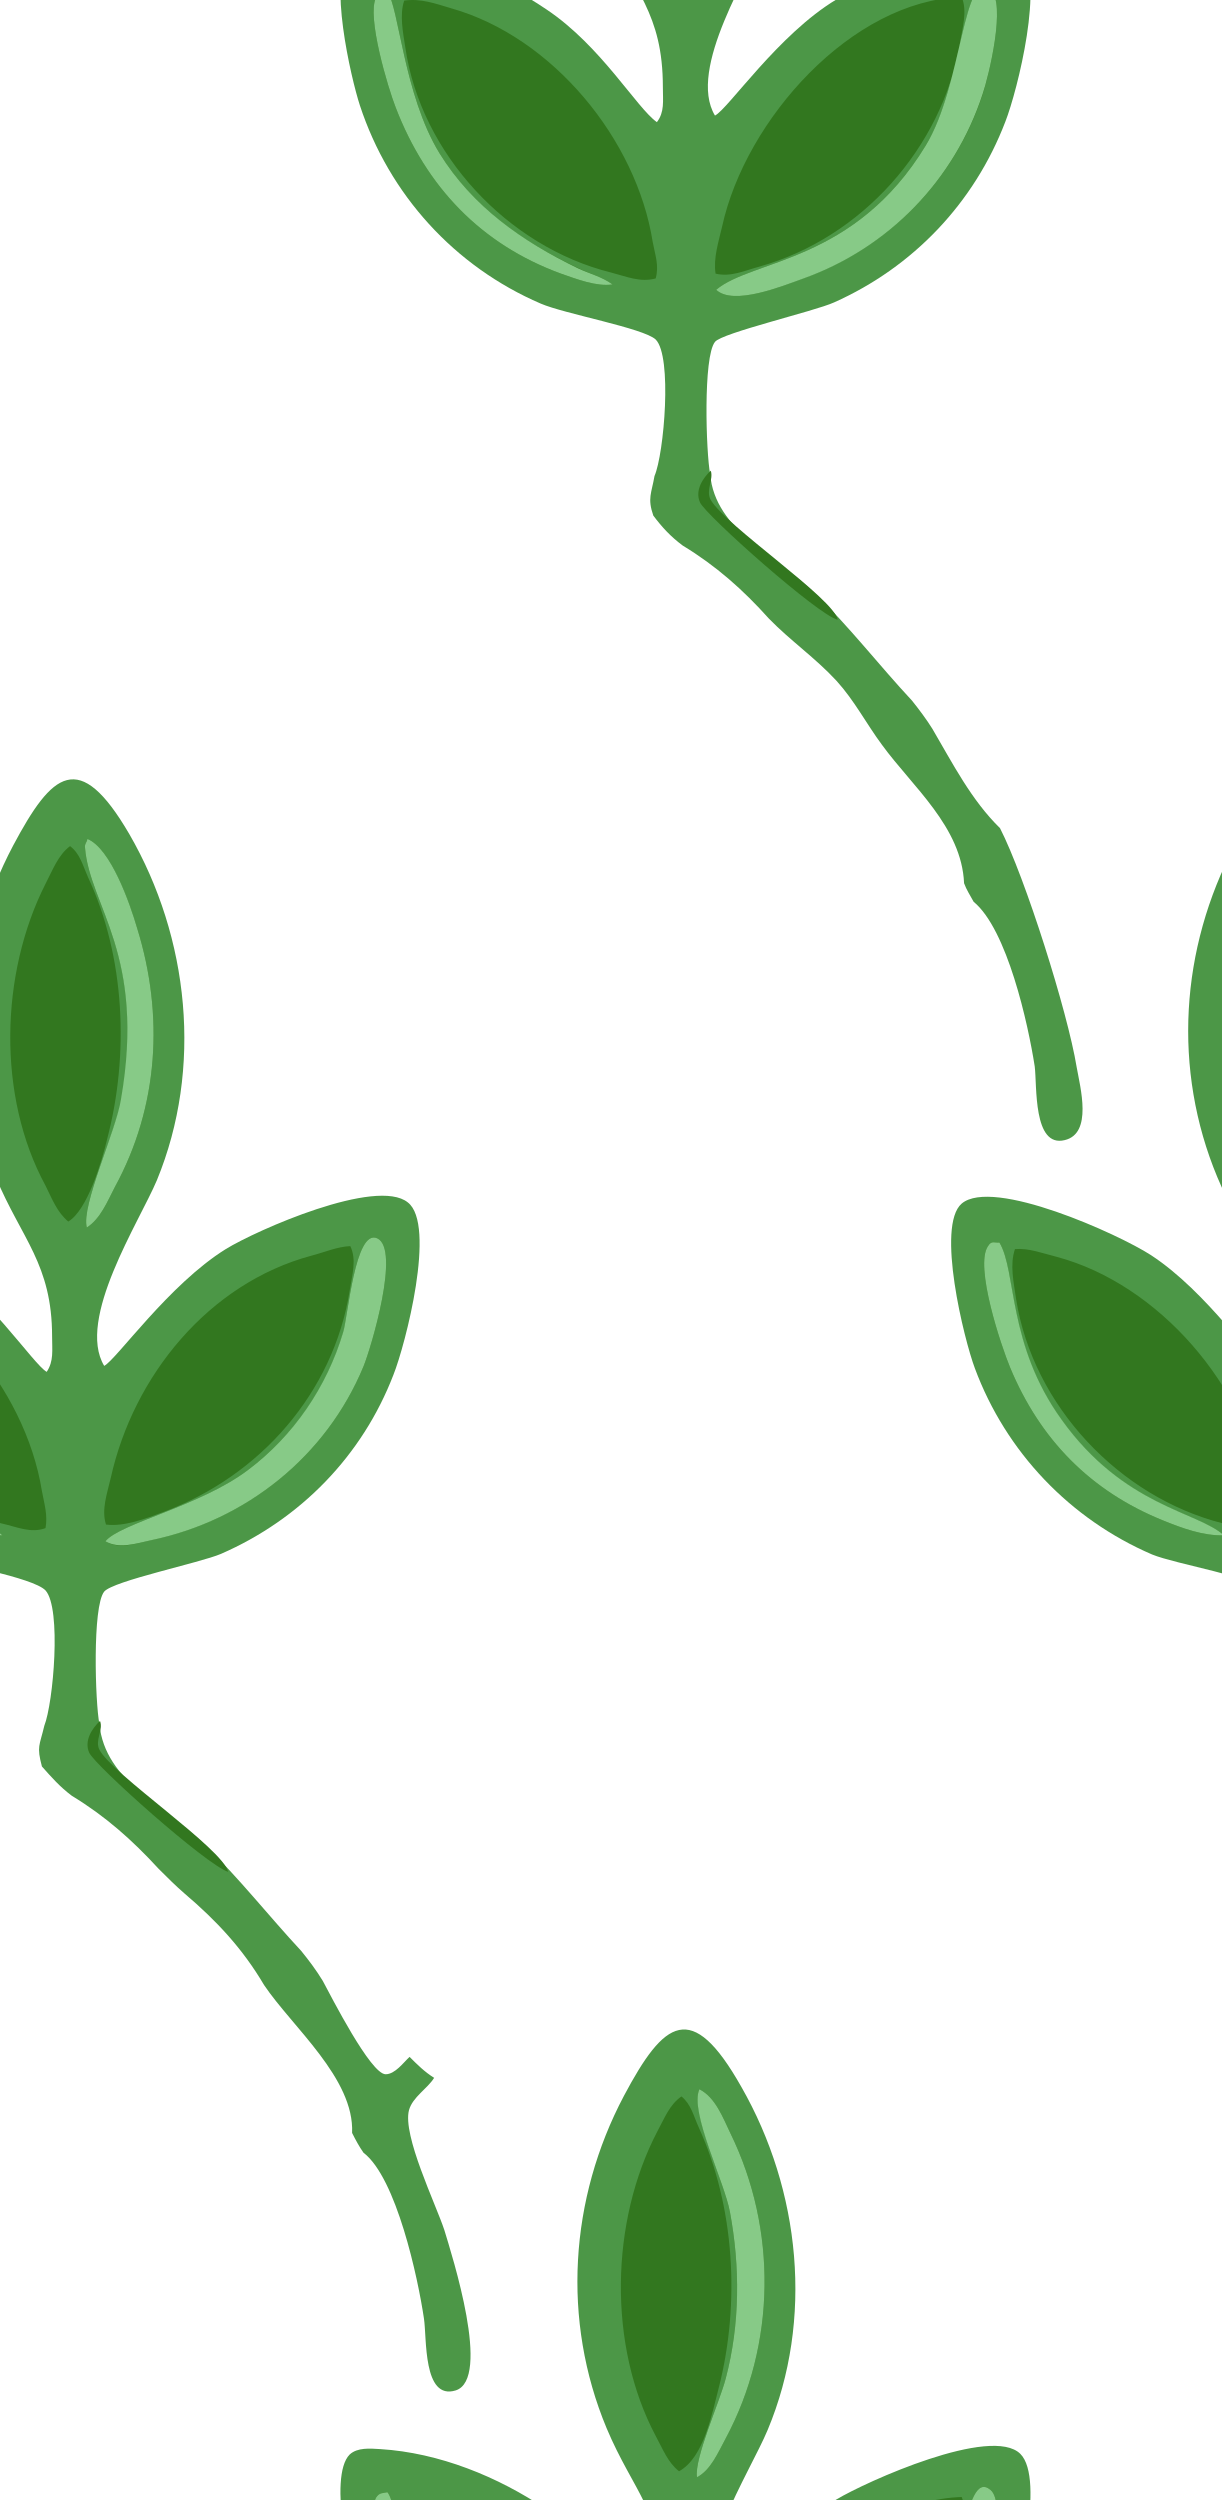
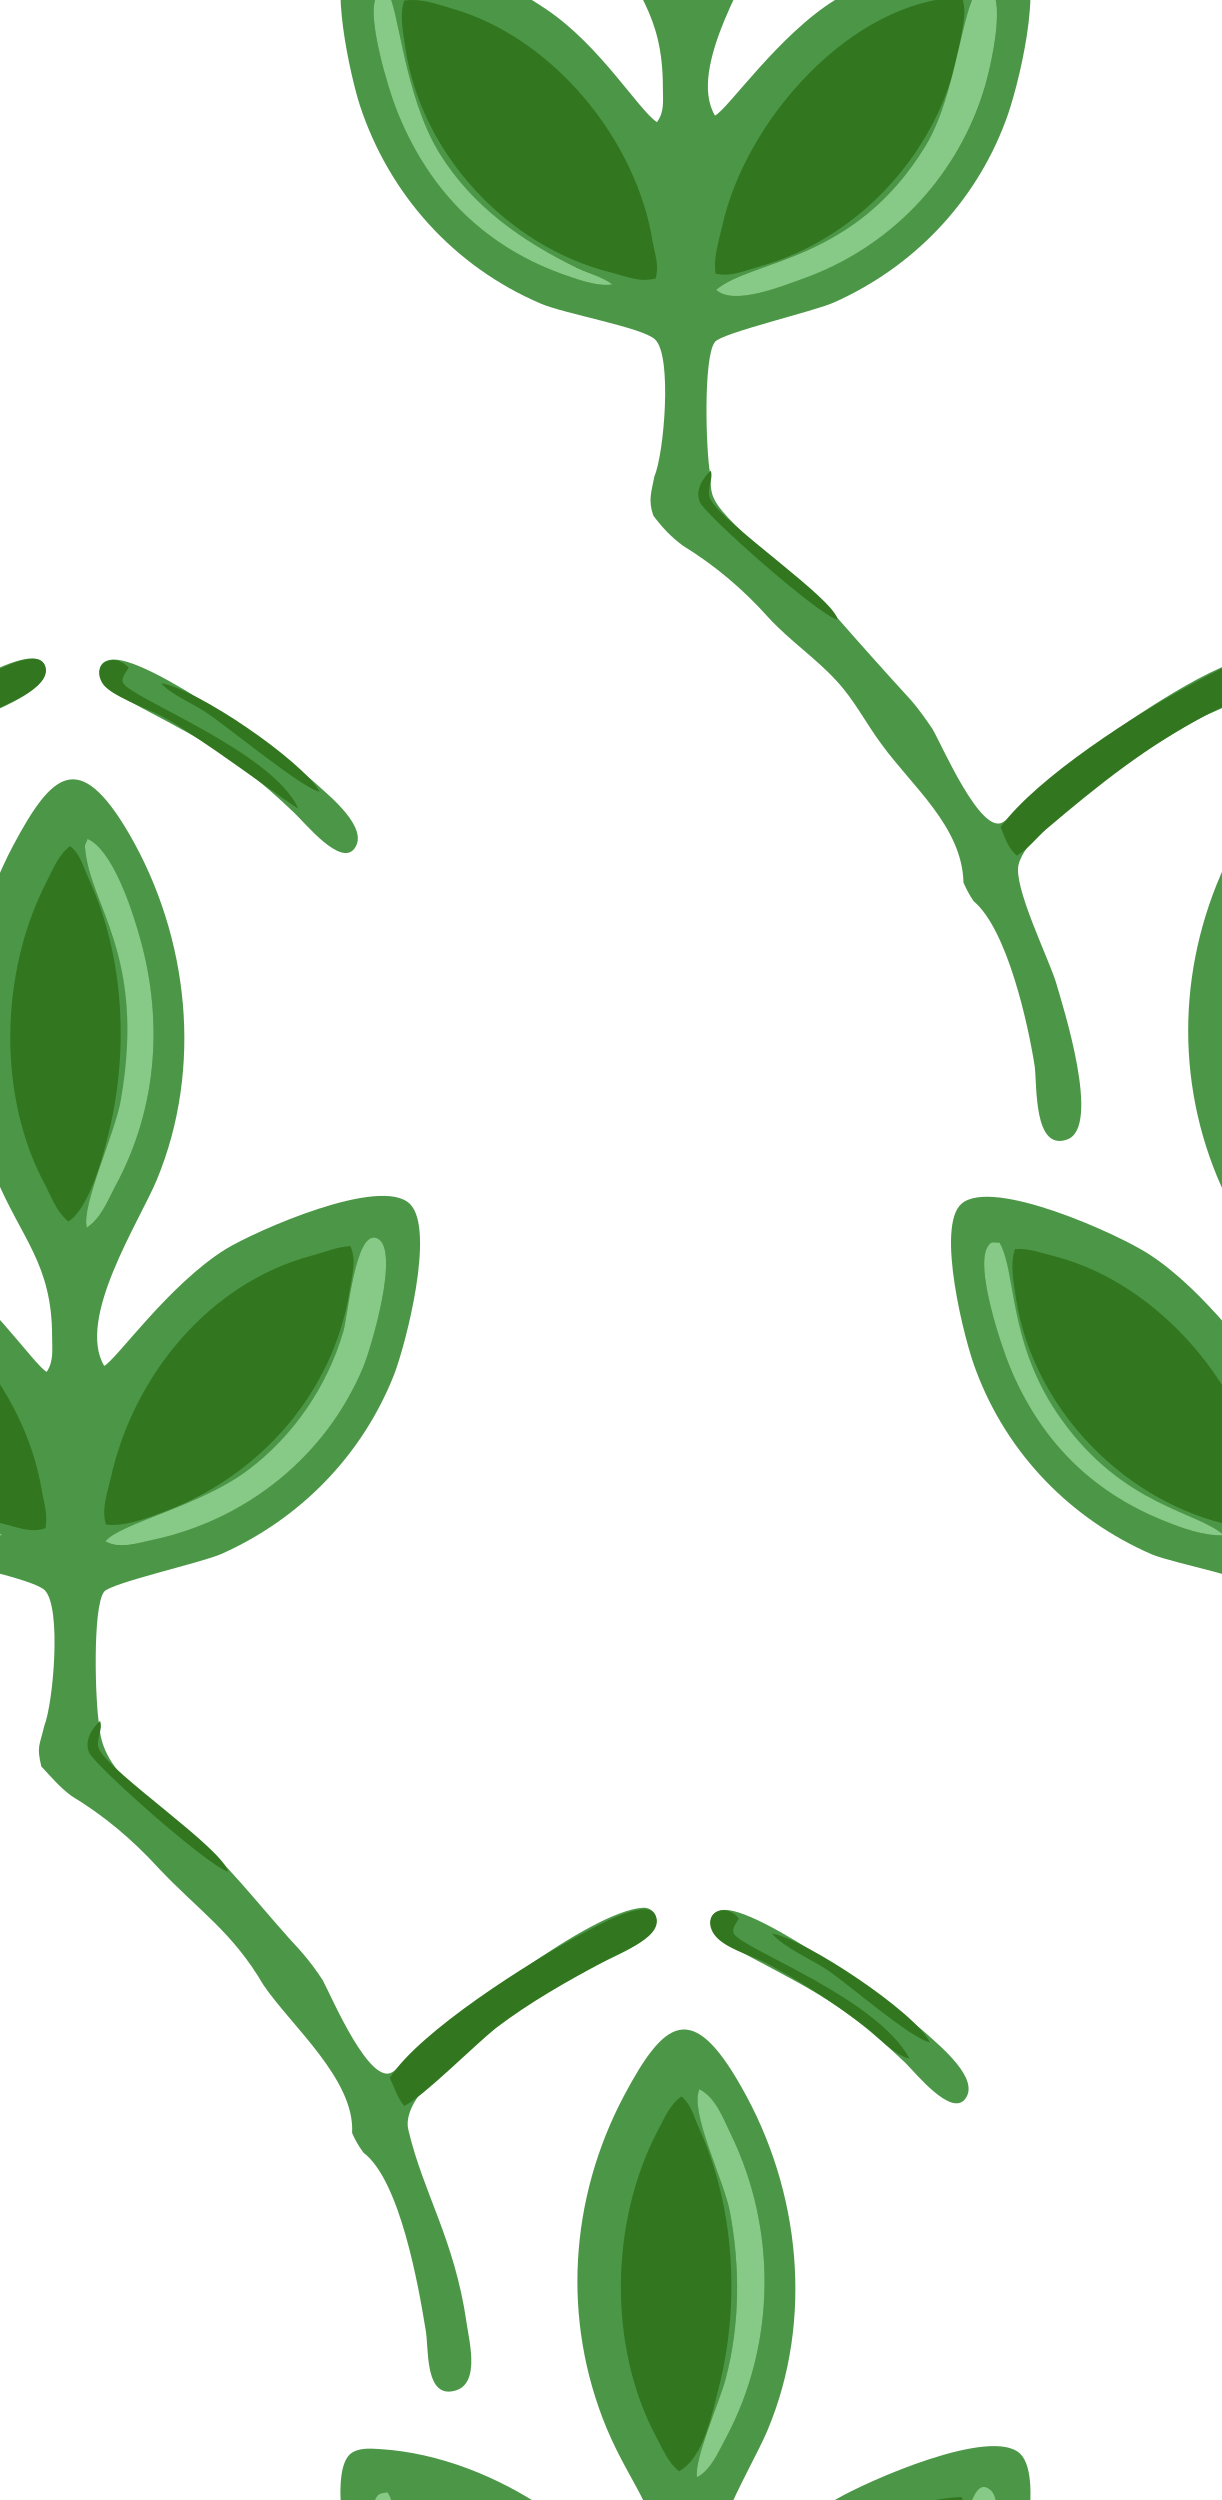
<svg xmlns="http://www.w3.org/2000/svg" viewBox="0 0 204 417.5" width="204" height="417.5">
-   <path fill="#4c9747" fill-rule="evenodd" d="M119.4 19.3C121.6 18.2 130 5.7 139.7 -0.1C144.7 -3.1 165.6 -12.5 170.4 -7.7C174.6 -3.5 169.9 15.2 167.9 20.3C162.7 33.9 152.5 44.6 139.3 50.5C136 52 120.5 55.6 119.4 57.1C117.4 59.6 117.9 75.6 118.6 79.2C119.4 88.6 129.8 93 136 99C141.8 104.6 146.8 111.1 152.3 117C153.5 118.5 154.7 120.1 155.7 121.7C159.1 127.5 162.2 133.6 167 138.3C171.2 146.5 178.3 169 179.8 178.2C180.4 181.6 182.5 189.3 177.8 190.4C172.5 191.7 173.2 181.3 172.8 178.1C171.7 171 168.2 155.2 162.6 150.6C162 149.5 161.4 148.6 161 147.5C160.6 138.1 152.4 131.4 147.3 124.4C144.7 120.9 142.7 117 139.7 113.7C136.2 109.9 132 107 128.4 103.3C124.1 98.5 119.6 94.5 114 91.1C112 89.6 110.6 88.1 109.1 86.1C108.1 83.2 108.8 82.4 109.3 79.5C110.9 75.8 112.3 59.5 109.5 56.7C107.5 54.8 94.2 52.4 90.3 50.7C75.9 44.5 65 32.5 60.1 17.6C58.6 13 54.7 -3.9 58.4 -7.6C59.7 -8.8 61.8 -8.6 63.5 -8.5C73.3 -7.9 83.2 -3.9 91.3 1.6C100.4 7.7 106.3 18 109.7 20.4C111 18.7 110.7 16.9 110.7 14.6C110.7 2 105.8 -1.3 101.3 -12C93.8 -30 95.1 -50.3 104.2 -67.5C110.9 -80.1 115.5 -83.7 123.8 -69C133.7 -51.7 135.9 -30.1 128.2 -11.7C125.3 -4.7 114.7 11.5 119.4 19.3ZM17.4 228.1C19.4 227.1 28.2 214.5 37.7 208.6C42.9 205.4 62.9 196.6 68.1 200.8C72.9 204.5 67.7 224.6 65.7 229.6C60.5 243.1 50.2 253.7 36.9 259.5C33.4 261 18.9 264 17.4 265.8C15.4 268.3 15.9 284.4 16.6 287.9C17.5 297.6 27.9 301.9 34.2 308.1C39.9 313.6 44.9 320 50.3 325.8C51.6 327.4 52.8 329 53.9 330.8C55.3 333.4 61.9 346.4 64.4 346.4C66 346.4 67.4 344.4 68.4 343.5C69.7 344.8 70.9 346 72.5 347C71.4 348.8 68.9 350.2 68.3 352.4C67.2 356.6 72.7 367.9 74.2 372.4C75.5 376.7 82.1 397.3 76.1 399.2C70.6 400.9 71.3 390.4 70.8 387.2C69.8 380.4 66.2 363.7 60.7 359.5C60 358.5 59.4 357.4 58.8 356.2C59.2 347.1 48.8 338.5 44.1 331.5C40.5 325.4 36.2 320.8 30.8 316.2C29.3 314.9 27.9 313.5 26.5 312.1C22.1 307.3 17.6 303.3 12 299.9C10 298.4 8.6 296.8 7 295C6.1 291.6 6.6 291.6 7.4 288.2C8.9 284.4 10.3 268.6 7.6 265.6C5.5 263.4 -7.7 261.2 -11.6 259.6C-25.3 253.7 -36 242.5 -41.2 228.5C-43 223.7 -47.7 204.7 -43.4 201C-38.2 196.6 -17.2 206.1 -11.8 209.6C-2.3 215.8 5.6 227.9 7.8 229.1C9 227.3 8.7 225.5 8.7 223.2C8.7 211.1 3.6 206.9 -0.7 196.6C-8.2 178.6 -6.9 158.4 2.2 141.2C8.7 129 13.2 124.9 21.6 139.3C31.6 156.6 33.9 178.4 26.2 197.1C23.3 204 12.7 220.3 17.4 228.1ZM221.4 228.1C223.4 227.1 232.2 214.5 241.7 208.6C246.9 205.4 266.9 196.6 272.1 200.8C276.9 204.5 271.7 224.6 269.7 229.6C264.5 243.1 254.2 253.7 240.9 259.5C237.4 261 222.9 264 221.4 265.8C219.4 268.3 219.9 284.4 220.6 287.9C221.5 297.6 231.9 301.9 238.2 308.1C243.9 313.6 248.9 320 254.3 325.8C255.6 327.4 256.8 329 257.9 330.8C259.3 333.4 265.9 346.4 268.4 346.4C270 346.4 271.4 344.4 272.4 343.5C273.7 344.8 274.9 346 276.5 347C275.4 348.8 272.9 350.2 272.3 352.4C271.2 356.6 276.7 367.9 278.2 372.4C279.5 376.7 286.1 397.3 280.1 399.2C274.6 400.9 275.3 390.4 274.8 387.2C273.8 380.4 270.2 363.7 264.7 359.5C264 358.5 263.4 357.4 262.8 356.2C263.2 347.1 252.8 338.5 248.1 331.5C244.5 325.4 240.2 320.8 234.8 316.2C233.3 314.9 231.9 313.5 230.5 312.1C226.1 307.3 221.6 303.3 216 299.9C214 298.4 212.6 296.8 211 295C210.1 291.6 210.6 291.6 211.4 288.2C212.9 284.4 214.3 268.6 211.6 265.6C209.5 263.4 196.3 261.2 192.4 259.6C178.7 253.7 168 242.5 162.8 228.5C161 223.7 156.3 204.7 160.6 201C165.8 196.6 186.8 206.1 192.2 209.6C201.7 215.8 209.6 227.9 211.8 229.1C213 227.3 212.7 225.5 212.7 223.2C212.7 211.1 207.6 206.9 203.3 196.6C195.8 178.6 197.1 158.4 206.2 141.2C212.7 129 217.2 124.9 225.6 139.3C235.6 156.6 237.9 178.4 230.2 197.1C227.3 204 216.7 220.3 221.4 228.1ZM119.4 436.8C121.6 435.7 130 423.2 139.7 417.4C144.7 414.4 165.6 405 170.4 409.8C174.6 414 169.9 432.7 167.9 437.8C162.7 451.4 152.5 462.1 139.3 468C136 469.5 120.5 473.1 119.4 474.6C117.4 477.1 117.9 493.1 118.6 496.7C119.4 506.1 129.8 510.5 136 516.5C141.8 522.1 146.8 528.6 152.3 534.5C153.5 536 154.7 537.6 155.7 539.2C159.1 545 162.2 551.1 167 555.8C171.2 564 178.3 586.5 179.8 595.7C180.4 599.1 182.5 606.8 177.8 607.9C172.5 609.2 173.2 598.8 172.8 595.6C171.7 588.5 168.2 572.7 162.6 568.1C162 567 161.4 566.1 161 565C160.6 555.6 152.4 548.9 147.3 541.9C144.7 538.4 142.7 534.5 139.7 531.2C136.2 527.4 132 524.5 128.4 520.8C124.1 516 119.6 512 114 508.6C112 507.1 110.6 505.6 109.1 503.6C108.1 500.7 108.8 499.9 109.3 497C110.9 493.3 112.3 477 109.5 474.2C107.5 472.3 94.2 469.9 90.3 468.2C75.9 462 65 450 60.1 435.1C58.6 430.5 54.7 413.6 58.4 409.9C59.7 408.7 61.8 408.9 63.5 409C73.3 409.6 83.2 413.6 91.3 419.1C100.4 425.2 106.3 435.5 109.7 437.9C111 436.2 110.7 434.4 110.7 432.1C110.7 419.5 105.8 416.2 101.3 405.5C93.8 387.5 95.1 367.2 104.2 350C110.9 337.4 115.5 333.8 123.8 348.5C133.7 365.8 135.9 387.4 128.2 405.8C125.3 412.8 114.7 429 119.4 436.8Z" />
-   <path fill="#32771f" fill-rule="evenodd" d="M119.6 48.4C125.6 43.3 142.7 43.9 154.6 24.3C160.9 14 160.8 -5.5 165.4 -1.7C168.1 0.5 165.1 12.8 164.1 15.8C159.4 30.1 148.4 41.4 134.1 46.5C130.6 47.8 122.5 51.1 119.6 48.4ZM64.7 -1.3C66.6 1 67.4 15.8 73.4 25.6C78.9 34.5 87.1 40.3 96.4 44.7C98.4 45.7 100.5 46.2 102.3 47.5C99.6 47.9 96.3 46.6 93.7 45.7C80.3 40.8 71.2 31.2 66.1 18C64.8 14.7 61.2 2.7 62.8 -0.4C63.4 -1.3 63.9 -1.1 64.7 -1.3ZM160.6 -0.5C161.6 1.9 160.7 4.7 160.3 7.3C157.3 24.7 143.9 39.7 126.9 44.5C124.3 45.2 122.1 46.3 119.5 45.7C119.1 43.1 120 40.4 120.6 37.8C124.5 20 142.2 0.1 160.6 -0.5ZM67.5 0.1C70.3 -0.3 72.7 0.6 75.4 1.4C92.3 6.2 106.3 23.3 109 40.4C109.4 42.6 110.1 44.3 109.5 46.5C106.9 47.2 104.7 46.2 102 45.5C84.8 41.2 70.3 25.7 67.7 8C67.3 5.4 66.7 2.5 67.5 0.1ZM118.7 78.6C119.2 80.1 117.8 81.9 118.7 83.5C121.2 87.8 139.3 100 139.9 103.5C136.7 102.8 117.8 86 116.9 83.9C116 81.9 117.4 79.8 118.7 78.6ZM14.6 140.1C18.5 141.7 21.7 151 22.9 155C27.4 169.5 26.5 184.8 19.2 198.2C17.9 200.7 16.8 203.5 14.5 205C13.5 201.4 19.4 188.8 20.3 183.6C24.4 159.4 15 151.4 14.2 141.6C14.1 140.9 14.5 140.7 14.6 140.1ZM11.7 141.3C13.4 142.6 13.8 144.5 14.7 146.5C20.9 159.8 21.6 176.1 17.9 190.2C17 194 14.6 202.1 11.4 204C9.5 202.4 8.7 200.2 7.6 198C-0.5 183.1 0 162.6 7.6 147.6C8.8 145.3 9.7 142.8 11.7 141.3ZM17.6 257.4C20 254.4 33.6 251.5 41.4 245.5C49 239.8 54.6 231.7 57.3 222.6C58.1 220 59.3 205.1 63 206.8C66.9 208.6 62 225 60.7 228.2C54.5 243.2 41.1 253.9 25.2 257.2C22.6 257.8 19.9 258.8 17.6 257.4ZM-37.1 207.5C-34.2 212.4 -35.9 224.5 -26.7 237.2C-16.3 251.6 -4 252.5 0.4 256.4C-3.1 256.5 -6.6 255.2 -9.8 253.9C-21.9 249 -30.3 240.4 -35.3 228.4C-36.8 224.8 -41.3 211.4 -39 208.1C-38.4 207.1 -37.9 207.6 -37.1 207.5ZM166.9 207.5C169.8 212.4 168.1 224.5 177.3 237.2C187.7 251.6 200 252.5 204.4 256.4C200.9 256.5 197.4 255.2 194.2 253.9C182.1 249 173.7 240.4 168.7 228.4C167.2 224.8 162.7 211.4 165 208.1C165.6 207.1 166.1 207.6 166.9 207.5ZM58.5 208.1C59.6 210.4 58.8 212.9 58.4 215.5C55.7 232.6 43.4 246.5 27.3 252.5C24.4 253.6 20.7 255 17.7 254.6C16.9 252.1 17.9 249.4 18.5 246.8C22.3 229.7 34.9 214.3 52 209.7C54.3 209.1 56.3 208.2 58.5 208.1ZM-34.5 208.6C-32.2 208.4 -29.9 209.3 -27.5 209.9C-10.4 214.5 4.2 231.6 7 249C7.4 251.2 8 253 7.6 255.2C5.1 256.1 2.9 255 0.2 254.4C-17.1 250 -31.5 234.7 -34.3 217C-34.7 214.2 -35.4 211.2 -34.5 208.6ZM169.5 208.6C171.8 208.4 174.1 209.3 176.5 209.9C193.6 214.5 208.2 231.6 211 249C211.4 251.2 212 253 211.6 255.2C209.1 256.1 206.9 255 204.2 254.4C186.9 250 172.5 234.7 169.7 217C169.3 214.2 168.6 211.2 169.5 208.6ZM16.7 287.4C17.3 288.9 15.8 290.6 16.6 292.2C18.7 296.3 37.2 308.7 38.1 312.6C34.4 311.4 15.8 294.8 14.9 292.7C14 290.7 15.4 288.6 16.7 287.4ZM116.8 348.9C119.5 350.3 120.7 353.6 122 356.3C129.8 372.3 129.6 391.5 121.2 407.2C119.9 409.6 118.7 412.5 116.4 413.7C115.9 410.6 120.2 401.1 121.2 397.2C123.6 388.1 123.6 378.5 121.9 369.4C121 364.5 115.2 352.5 116.8 348.9ZM113.8 350.1C115.4 351.4 115.8 353.3 116.7 355.3C122.7 368.5 123.6 384.6 120.1 398.5C118.9 403 117.6 410.4 113.4 412.7C111.5 411.2 110.7 409 109.5 406.8C101.5 391.7 101.9 371 109.8 355.9C111 353.7 111.8 351.5 113.8 350.1ZM119.6 465.9C125.6 460.8 142.7 461.4 154.6 441.8C160.9 431.5 160.8 412 165.4 415.8C168.1 418 165.1 430.3 164.1 433.3C159.4 447.6 148.4 458.9 134.1 464C130.6 465.3 122.5 468.6 119.6 465.9ZM64.7 416.2C66.6 418.5 67.4 433.3 73.4 443.1C78.9 452 87.1 457.8 96.4 462.2C98.4 463.2 100.5 463.7 102.3 465C99.6 465.4 96.3 464.1 93.7 463.2C80.3 458.3 71.2 448.7 66.1 435.5C64.8 432.2 61.2 420.2 62.8 417.1C63.4 416.2 63.9 416.4 64.7 416.2ZM160.6 417C161.6 419.4 160.7 422.2 160.3 424.8C157.3 442.2 143.9 457.2 126.9 462C124.3 462.7 122.1 463.8 119.5 463.2C119.1 460.6 120 457.9 120.6 455.3C124.5 437.5 142.2 417.6 160.6 417ZM67.5 417.6C70.3 417.2 72.7 418.1 75.4 418.9C92.3 423.7 106.3 440.8 109 457.9C109.4 460.1 110.1 461.8 109.5 464C106.9 464.7 104.7 463.7 102 463C84.8 458.7 70.3 443.2 67.7 425.5C67.3 422.9 66.7 420 67.5 417.6Z" />
+   <path fill="#4c9747" fill-rule="evenodd" d="M-84.6 19.3C-82.5 18.3 -73.9 5.7 -64.4 -0.1C-59.3 -3.1 -38.4 -12.4 -33.6 -7.7C-29.4 -3.5 -34.1 15.2 -36.1 20.3C-41.2 33.9 -51.5 44.6 -64.7 50.5C-68 52 -83.5 55.6 -84.6 57.1C-86.6 59.6 -86.1 75.6 -85.4 79.1C-85.3 80.6 -85.4 82.1 -84.7 83.4C-82.4 88.1 -69.1 97.6 -64.5 102.8C-60.3 107.6 -56.1 112.3 -51.8 117C-50.5 118.5 -49.4 120.1 -48.3 121.7C-46.7 124.4 -40.2 139.6 -36.5 137.3C-32.7 135 -23 125.4 -16 120.8C-13.2 118.9 5.3 106.3 7.4 111C9.2 114.8 -0.2 118.3 -2.9 119.6C-9.8 123.2 -32.1 137 -33.9 144.4C-34.8 148 -29 159.8 -27.7 163.9C-26.5 168 -20 188.3 -25.8 190.3C-31.4 192.3 -30.8 181.3 -31.2 178.1C-32.3 171 -35.8 155.2 -41.4 150.5C-42.1 149.5 -42.6 148.5 -43.1 147.4C-43.3 138.1 -51.7 131.3 -56.7 124.4C-59.4 120.8 -61.3 116.9 -64.4 113.6C-67.8 109.9 -72.1 107 -75.6 103.2C-79.9 98.4 -84.5 94.5 -90 91.1C-92 89.6 -93.4 88.1 -94.9 86.1C-95.8 83.5 -95.2 82.1 -94.7 79.5C-93.1 75.8 -91.7 59.4 -94.6 56.7C-96.6 54.7 -109.8 52.4 -113.7 50.7C-128.2 44.5 -139 32.5 -143.9 17.6C-145.4 13 -149.3 -4 -145.6 -7.6C-144.3 -8.8 -142.1 -8.6 -140.5 -8.5C-130.7 -7.9 -120.8 -3.9 -112.7 1.6C-103.7 7.7 -97.5 18.2 -94.3 20.4C-93 18.7 -93.3 16.8 -93.3 14.6C-93.3 2 -98.2 -1.3 -102.7 -12C-110.2 -30.1 -108.9 -50.3 -99.8 -67.5C-93.1 -80.1 -88.5 -83.7 -80.2 -69C-70.3 -51.7 -68.1 -30.1 -75.8 -11.7C-78.7 -4.7 -89.3 11.4 -84.6 19.3ZM119.4 19.3C121.5 18.3 130.1 5.7 139.6 -0.1C144.7 -3.1 165.6 -12.4 170.4 -7.7C174.6 -3.5 169.9 15.2 167.9 20.3C162.8 33.9 152.5 44.6 139.3 50.5C136 52 120.5 55.6 119.4 57.1C117.4 59.6 117.9 75.6 118.6 79.1C118.7 80.6 118.6 82.1 119.3 83.4C121.6 88.1 134.9 97.6 139.5 102.8C143.7 107.6 147.9 112.3 152.2 117C153.5 118.5 154.6 120.1 155.7 121.7C157.3 124.4 163.8 139.6 167.5 137.3C171.3 135 181 125.4 188 120.8C190.8 118.9 209.3 106.3 211.4 111C213.2 114.8 203.8 118.3 201.1 119.6C194.2 123.2 171.9 137 170.1 144.4C169.2 148 175 159.8 176.3 163.9C177.5 168 184 188.3 178.2 190.3C172.6 192.3 173.2 181.3 172.8 178.1C171.7 171 168.2 155.2 162.6 150.5C161.9 149.5 161.4 148.5 160.9 147.4C160.7 138.1 152.3 131.3 147.3 124.4C144.6 120.8 142.7 116.9 139.6 113.6C136.2 109.9 131.9 107 128.4 103.2C124.1 98.4 119.5 94.5 114 91.1C112 89.6 110.6 88.1 109.1 86.1C108.2 83.5 108.8 82.1 109.3 79.5C110.9 75.8 112.3 59.4 109.4 56.7C107.4 54.7 94.2 52.4 90.3 50.7C75.8 44.5 65 32.5 60.1 17.6C58.6 13 54.7 -4 58.4 -7.6C59.7 -8.8 61.9 -8.6 63.5 -8.5C73.3 -7.9 83.2 -3.9 91.3 1.6C100.3 7.7 106.5 18.2 109.7 20.4C111 18.7 110.7 16.8 110.7 14.6C110.7 2 105.8 -1.3 101.3 -12C93.8 -30.1 95.1 -50.3 104.2 -67.5C110.9 -80.1 115.5 -83.7 123.8 -69C133.7 -51.7 135.9 -30.1 128.2 -11.7C125.3 -4.7 114.7 11.4 119.4 19.3ZM18.4 110.2C24.3 109 48.5 126.9 52.8 130.9C55.1 133 61.7 138.3 59.2 141.7C56.9 144.8 51 137.5 49.2 135.8C37.7 124.8 32.3 123 19 115.7C17.2 114.7 15.1 110.8 18.4 110.2ZM17.4 228.1C19.4 227.1 28.2 214.5 37.7 208.6C42.6 205.6 63.7 196.2 68.5 201.1C72.7 205.4 67.8 224.4 65.8 229.6C60.5 243 50.2 253.6 37 259.5C33.6 261 18.7 264.3 17.4 265.8C15.4 268.3 15.9 284.7 16.6 288.3C17.2 297.4 27.9 302 33.8 307.7C39.7 313.3 44.7 319.9 50.2 325.8C51.6 327.4 52.8 329 53.9 330.7C55.4 333.5 61.8 348.6 65.6 346C66.8 345.2 67.8 344 68.9 343C76.3 336.8 98.5 319.2 107.3 318.6C108.2 318.5 109.1 319 109.5 319.9C110.9 323.6 102 326.9 99.4 328.3C92.7 331.7 66.1 347 68.2 355.7C70.7 366.3 75.9 374 77.9 387.8C78.4 391.3 80.5 399.1 75 399.4C71 399.5 71.6 392.1 71.1 389.2C69.9 381.8 66.8 364.1 60.7 359.5C59.9 358.4 59.3 357.4 58.8 356.2C59.3 347.3 48.6 338.3 44 331.5C38.8 322.6 33.2 319.1 26.5 312C22.1 307.2 17.5 303.3 11.9 299.9C9.9 298.4 8.6 296.8 6.9 295C6.1 291.6 6.6 291.6 7.4 288.2C8.9 284.4 10.3 268.5 7.5 265.6C5.7 263.7 -7.9 261.1 -11.6 259.6C-25.2 253.7 -35.8 242.8 -41 228.9C-42.9 224.1 -47.8 204.7 -43.4 201C-38.2 196.6 -17.3 206.1 -12.2 209.4C-2.4 215.7 5.6 227.9 7.8 229.1C9 227.3 8.7 225.4 8.7 223.2C8.7 211.1 3.6 206.9 -0.7 196.6C-8.2 178.5 -6.9 158.4 2.2 141.2C8.7 129 13.2 124.9 21.6 139.3C31.6 156.6 33.9 178.4 26.2 197C23.3 204 12.7 220.2 17.4 228.1ZM221.4 228.1C223.4 227.1 232.2 214.5 241.7 208.6C246.6 205.6 267.7 196.2 272.5 201.1C276.7 205.4 271.8 224.4 269.8 229.6C264.5 243 254.2 253.6 241 259.5C237.6 261 222.7 264.3 221.4 265.8C219.4 268.3 219.9 284.7 220.6 288.3C221.2 297.4 231.9 302 237.8 307.7C243.7 313.3 248.7 319.9 254.2 325.8C255.6 327.4 256.8 329 257.9 330.7C259.4 333.5 265.8 348.6 269.6 346C270.8 345.2 271.8 344 272.9 343C280.3 336.8 302.5 319.2 311.3 318.6C312.2 318.5 313.1 319 313.5 319.9C314.9 323.6 306 326.9 303.4 328.3C296.7 331.7 270.1 347 272.2 355.7C274.7 366.3 279.9 374 281.9 387.8C282.4 391.3 284.5 399.1 279 399.4C275 399.5 275.6 392.1 275.1 389.2C273.9 381.8 270.8 364.1 264.7 359.5C263.9 358.4 263.3 357.4 262.8 356.2C263.3 347.3 252.6 338.3 248 331.5C242.8 322.6 237.2 319.1 230.5 312C226.1 307.2 221.5 303.3 215.9 299.9C213.9 298.4 212.6 296.8 210.9 295C210.1 291.6 210.6 291.6 211.4 288.2C212.9 284.4 214.3 268.5 211.5 265.6C209.7 263.7 196.1 261.1 192.4 259.6C178.8 253.7 168.2 242.8 163 228.9C161.1 224.1 156.2 204.7 160.6 201C165.8 196.6 186.7 206.1 191.8 209.4C201.6 215.7 209.6 227.9 211.8 229.1C213 227.3 212.7 225.4 212.7 223.2C212.7 211.1 207.6 206.9 203.3 196.6C195.8 178.5 197.1 158.4 206.2 141.2C212.7 129 217.2 124.9 225.6 139.3C235.6 156.6 237.9 178.4 230.2 197C227.3 204 216.7 220.2 221.4 228.1ZM120.5 319C126.2 317.9 150.5 335.8 154.8 339.7C157.1 341.8 163.7 347.2 161.2 350.5C158.9 353.6 153 346.3 151.2 344.5C139.4 333.3 134.4 331.9 120.9 324.4C119.1 323.4 117.2 319.6 120.5 319ZM-84.6 436.8C-82.5 435.8 -73.9 423.2 -64.4 417.4C-59.3 414.4 -38.4 405.1 -33.6 409.8C-29.4 414 -34.1 432.7 -36.1 437.8C-41.2 451.4 -51.5 462.1 -64.7 468C-68 469.5 -83.5 473.1 -84.6 474.6C-86.6 477.1 -86.1 493.1 -85.4 496.6C-85.3 498.1 -85.4 499.6 -84.7 500.9C-82.4 505.6 -69.1 515.1 -64.5 520.3C-60.3 525.1 -56.1 529.8 -51.8 534.5C-50.5 536 -49.4 537.6 -48.3 539.2C-46.7 541.9 -40.2 557.1 -36.5 554.8C-32.7 552.5 -23 542.9 -16 538.3C-13.2 536.4 5.3 523.8 7.4 528.5C9.2 532.3 -0.2 535.8 -2.9 537.1C-9.8 540.7 -32.1 554.5 -33.9 561.9C-34.8 565.5 -29 577.3 -27.7 581.4C-26.5 585.5 -20 605.8 -25.8 607.8C-31.4 609.8 -30.8 598.8 -31.2 595.6C-32.3 588.5 -35.8 572.7 -41.4 568C-42.1 567 -42.6 566 -43.1 564.9C-43.3 555.6 -51.7 548.8 -56.7 541.9C-59.4 538.3 -61.3 534.4 -64.4 531.1C-67.8 527.4 -72.1 524.5 -75.6 520.7C-79.9 515.9 -84.5 512 -90 508.6C-92 507.1 -93.4 505.6 -94.9 503.6C-95.8 501 -95.2 499.6 -94.7 497C-93.1 493.3 -91.7 476.9 -94.6 474.2C-96.6 472.2 -109.8 469.9 -113.7 468.2C-128.2 462 -139 450 -143.9 435.1C-145.4 430.5 -149.3 413.5 -145.6 409.9C-144.3 408.7 -142.1 408.9 -140.5 409C-130.7 409.6 -120.8 413.6 -112.7 419.1C-103.7 425.2 -97.5 435.7 -94.3 437.9C-93 436.2 -93.3 434.3 -93.3 432.1C-93.3 419.5 -98.2 416.2 -102.7 405.5C-110.2 387.4 -108.9 367.2 -99.8 350C-93.1 337.4 -88.5 333.8 -80.2 348.5C-70.3 365.8 -68.1 387.4 -75.8 405.8C-78.7 412.8 -89.3 428.9 -84.6 436.8ZM119.4 436.8C121.5 435.8 130.1 423.2 139.6 417.4C144.7 414.4 165.6 405.1 170.4 409.8C174.6 414 169.9 432.7 167.9 437.8C162.8 451.4 152.5 462.1 139.3 468C136 469.5 120.5 473.1 119.4 474.6C117.4 477.1 117.9 493.1 118.6 496.6C118.7 498.1 118.6 499.6 119.3 500.9C121.6 505.6 134.9 515.1 139.5 520.3C143.7 525.1 147.9 529.8 152.2 534.5C153.5 536 154.6 537.6 155.7 539.2C157.3 541.9 163.8 557.1 167.5 554.8C171.3 552.5 181 542.9 188 538.3C190.8 536.4 209.3 523.8 211.4 528.5C213.2 532.3 203.8 535.8 201.1 537.1C194.2 540.7 171.9 554.5 170.1 561.9C169.2 565.5 175 577.3 176.3 581.4C177.5 585.5 184 605.8 178.2 607.8C172.6 609.8 173.2 598.8 172.8 595.6C171.7 588.5 168.2 572.7 162.6 568C161.9 567 161.4 566 160.9 564.9C160.7 555.6 152.3 548.8 147.3 541.9C144.6 538.3 142.7 534.4 139.6 531.1C136.2 527.4 131.9 524.5 128.4 520.7C124.1 515.9 119.5 512 114 508.6C112 507.1 110.6 505.6 109.1 503.6C108.2 501 108.8 499.6 109.3 497C110.9 493.3 112.3 476.9 109.4 474.2C107.4 472.2 94.2 469.9 90.3 468.2C75.8 462 65 450 60.1 435.1C58.6 430.5 54.7 413.5 58.4 409.9C59.7 408.7 61.9 408.9 63.5 409C73.3 409.6 83.2 413.6 91.3 419.1C100.3 425.2 106.5 435.7 109.7 437.9C111 436.2 110.7 434.3 110.7 432.1C110.7 419.5 105.8 416.2 101.3 405.5C93.8 387.4 95.1 367.2 104.2 350C110.9 337.4 115.5 333.8 123.8 348.5C133.7 365.8 135.9 387.4 128.2 405.8C125.3 412.8 114.7 428.9 119.4 436.8Z" />
+   <path fill="#32771f" fill-rule="evenodd" d="M119.6 48.4C125.6 43.3 142.7 43.9 154.6 24.3C160.9 14 160.8 -5.5 165.4 -1.7C168.1 0.5 165.1 12.8 164.1 15.8C159.4 30.1 148.4 41.4 134.1 46.5C130.6 47.8 122.5 51.1 119.6 48.4ZM64.7 -1.3C66.6 1 67.4 15.8 73.4 25.6C78.9 34.5 87.1 40.3 96.4 44.7C98.4 45.7 100.5 46.2 102.3 47.5C99.6 47.9 96.3 46.6 93.7 45.7C80.3 40.8 71.2 31.2 66.1 18C64.8 14.7 61.2 2.7 62.8 -0.4C63.4 -1.3 63.9 -1.1 64.7 -1.3ZM160.6 -0.5C161.6 1.9 160.7 4.7 160.3 7.3C157.3 24.7 143.9 39.7 126.9 44.5C124.3 45.2 122.1 46.3 119.5 45.7C119.1 43.1 120 40.4 120.6 37.8C124.5 20 142.2 0.1 160.6 -0.5ZM67.5 0.1C70.3 -0.3 72.7 0.6 75.4 1.4C92.3 6.2 106.3 23.3 109 40.4C109.4 42.6 110.1 44.3 109.5 46.5C106.9 47.2 104.7 46.2 102 45.5C84.8 41.2 70.3 25.7 67.7 8C67.3 5.4 66.7 2.5 67.5 0.1ZM118.7 78.6C119.2 80.1 117.8 81.9 118.7 83.5C121.2 87.8 139.3 100 139.9 103.5C136.7 102.8 117.8 86 116.9 83.9C116 81.9 117.4 79.8 118.7 78.6ZM-34.2 142.9C-35.6 141.7 -36.2 139.9 -36.9 138.1C-30.7 129.7 -14.1 119.1 -4.7 114.1C-2.5 113 6.5 107.5 7.6 111.4C8.5 114.9 0.6 117.8 -2 119.1C-12.2 124.4 -20.6 131.1 -29.3 138.5C-31 140 -32.3 141.8 -34.2 142.9ZM169.8 142.9C168.4 141.7 167.8 139.9 167.1 138.1C173.3 129.7 189.9 119.1 199.3 114.1C201.5 113 210.5 107.5 211.6 111.4C212.5 114.9 204.6 117.8 202 119.1C191.8 124.4 183.4 131.1 174.7 138.5C173 140 171.7 141.8 169.8 142.9ZM21.5 111.5C21.1 112.2 20.1 113.3 20.6 114.1C21.9 116.6 45.6 125.6 49.8 135C48.8 134.7 32.7 122.5 26.8 119.5C24.5 118.3 18.3 116.1 17.1 114.1C15.1 110.7 19.1 108.8 21.5 111.5ZM26.9 114.1C32.9 115 50.4 127 53.4 132.2C50.9 132 37.7 121.1 34.3 118.9C31.9 117.3 28.7 116.1 26.9 114.1ZM14.6 140.1C18.5 141.7 21.7 151 22.9 155C27.4 169.5 26.5 184.8 19.2 198.2C17.9 200.7 16.8 203.5 14.5 205C13.5 201.4 19.4 188.8 20.3 183.6C24.4 159.4 15 151.4 14.2 141.6C14.1 140.9 14.5 140.7 14.6 140.1ZM11.7 141.3C13.4 142.6 13.8 144.5 14.7 146.5C20.9 159.8 21.6 176.1 17.9 190.2C17 194 14.6 202.1 11.4 204C9.5 202.4 8.7 200.2 7.6 198C-0.5 183.1 0 162.6 7.6 147.6C8.8 145.3 9.7 142.8 11.7 141.3ZM17.6 257.4C20 254.4 33.6 251.5 41.4 245.5C49 239.8 54.6 231.7 57.3 222.6C58.1 220 59.3 205.1 63 206.8C66.9 208.6 62 225 60.7 228.2C54.5 243.2 41.1 253.9 25.2 257.2C22.6 257.8 19.9 258.8 17.6 257.4ZM-37.1 207.5C-34.2 212.4 -35.9 224.5 -26.7 237.2C-16.3 251.6 -4 252.5 0.4 256.4C-3.1 256.5 -6.6 255.2 -9.8 253.9C-21.9 249 -30.3 240.4 -35.3 228.4C-36.8 224.8 -41.3 211.4 -39 208.1C-38.4 207.1 -37.9 207.6 -37.1 207.5ZM166.9 207.5C169.8 212.4 168.1 224.5 177.3 237.2C187.7 251.6 200 252.5 204.4 256.4C200.9 256.5 197.4 255.2 194.2 253.9C182.1 249 173.7 240.4 168.7 228.4C167.2 224.8 162.7 211.4 165 208.1C165.6 207.1 166.1 207.6 166.9 207.5ZM58.5 208.1C59.6 210.4 58.8 212.9 58.4 215.5C55.7 232.6 43.4 246.5 27.3 252.5C24.4 253.6 20.7 255 17.7 254.6C16.9 252.1 17.9 249.4 18.5 246.8C22.3 229.7 34.9 214.3 52 209.7C54.3 209.1 56.3 208.2 58.5 208.1ZM-34.5 208.6C-32.2 208.4 -29.9 209.3 -27.5 209.9C-10.4 214.5 4.2 231.6 7 249C7.4 251.2 8 253 7.6 255.2C5.1 256.1 2.9 255 0.2 254.4C-17.1 250 -31.5 234.7 -34.3 217C-34.7 214.2 -35.4 211.2 -34.5 208.6ZM169.5 208.6C171.8 208.4 174.1 209.3 176.5 209.9C193.6 214.5 208.2 231.6 211 249C211.4 251.2 212 253 211.6 255.2C209.1 256.1 206.9 255 204.2 254.4C186.9 250 172.5 234.7 169.7 217C169.3 214.2 168.6 211.2 169.5 208.6ZM16.7 287.4C17.3 288.9 15.8 290.6 16.6 292.2C18.7 296.3 37.2 308.7 38.1 312.6C34.4 311.4 15.8 294.8 14.9 292.7C14 290.7 15.4 288.6 16.7 287.4ZM67.5 351.7C66.4 350.4 65.9 348.7 65.1 347C70.1 339.2 88.5 327.6 97.1 323C99.2 321.9 107.7 317 109.3 319.6C111.5 323.3 103.6 326 101.2 327.4C94.8 330.8 88.6 334.3 82.8 338.7C79.3 341.5 70.4 350.4 67.5 351.7ZM123.4 320.4C123 321.1 122.1 322.1 122.6 323C124.3 325.6 146.5 333.7 151.9 343.8C149.1 343.1 146.7 340.1 144.3 338.3C139 334.3 133.7 330.9 127.9 327.8C125.4 326.5 120.6 325.3 119.1 322.8C117.2 319.5 121.1 317.5 123.4 320.4ZM128.9 322.9C134.3 323.7 153.1 336.2 155.3 341.1C151.8 340.2 142 331.6 138.2 329C135.3 327.1 131 325.3 128.9 322.9ZM116.8 348.9C119.5 350.3 120.7 353.6 122 356.3C129.8 372.3 129.6 391.5 121.2 407.2C119.9 409.6 118.7 412.5 116.4 413.7C115.9 410.6 120.2 401.1 121.2 397.2C123.6 388.1 123.6 378.5 121.9 369.4C121 364.5 115.2 352.5 116.8 348.9ZM113.8 350.1C115.4 351.4 115.8 353.3 116.7 355.3C122.7 368.5 123.6 384.6 120.1 398.5C118.9 403 117.6 410.4 113.4 412.7C111.5 411.2 110.7 409 109.5 406.8C101.5 391.7 101.9 371 109.8 355.9C111 353.7 111.8 351.5 113.8 350.1ZM119.6 465.9C125.6 460.8 142.7 461.4 154.6 441.8C160.9 431.5 160.8 412 165.4 415.8C168.1 418 165.1 430.3 164.1 433.3C159.4 447.6 148.4 458.9 134.1 464C130.6 465.3 122.5 468.6 119.6 465.9ZM64.7 416.2C66.6 418.5 67.4 433.3 73.4 443.1C78.9 452 87.1 457.8 96.4 462.2C98.4 463.2 100.5 463.7 102.3 465C99.6 465.4 96.3 464.1 93.7 463.2C80.3 458.3 71.2 448.7 66.1 435.5C64.8 432.2 61.2 420.2 62.8 417.1C63.4 416.2 63.9 416.4 64.7 416.2ZM160.6 417C161.6 419.4 160.7 422.2 160.3 424.8C157.3 442.2 143.9 457.2 126.9 462C124.3 462.7 122.1 463.8 119.5 463.2C119.1 460.6 120 457.9 120.6 455.3C124.5 437.5 142.2 417.6 160.6 417ZM67.5 417.6C70.3 417.2 72.7 418.1 75.4 418.9C92.3 423.7 106.3 440.8 109 457.9C109.4 460.1 110.1 461.8 109.5 464C106.9 464.7 104.7 463.7 102 463C84.8 458.7 70.3 443.2 67.7 425.5C67.3 422.9 66.7 420 67.5 417.6Z" />
  <path fill="#87ca87" fill-rule="evenodd" d="M119.6 48.4C125.6 43.3 142.7 43.9 154.6 24.3C160.8 14.1 160.8 -5.5 165.4 -1.7C168.1 0.5 165.1 12.8 164.1 15.7C159.4 30.1 148.4 41.4 134.2 46.5C130.6 47.8 122.5 51.1 119.6 48.4ZM64.7 -1.3C66.6 1 67.4 15.8 73.4 25.6C78.9 34.5 87.2 40.3 96.5 44.8C98.4 45.7 100.5 46.2 102.3 47.5C99.6 47.9 96.3 46.6 93.7 45.7C80.3 40.8 71.2 31.2 66.1 18C64.8 14.7 61.2 2.7 62.8 -0.4C63.4 -1.3 63.9 -1.1 64.7 -1.3ZM14.6 140.1C18.5 141.7 21.7 150.9 22.9 155C27.4 169.5 26.5 184.8 19.2 198.2C17.9 200.7 16.8 203.5 14.5 205C13.5 201.4 19.4 188.8 20.2 183.6C24.4 159.4 15 151.4 14.2 141.6C14.1 140.9 14.5 140.7 14.6 140.1ZM17.6 257.4C20 254.4 33.5 251.5 41.4 245.5C49 239.8 54.6 231.6 57.3 222.5C58.1 220 59.3 205.1 63 206.8C66.9 208.6 62 225 60.7 228.2C54.5 243.2 41.1 253.9 25.3 257.2C22.6 257.8 19.9 258.7 17.6 257.4ZM-37.1 207.5C-34.2 212.3 -35.8 224.5 -26.7 237.1C-16.3 251.6 -4 252.4 0.4 256.4C-3.1 256.5 -6.6 255.2 -9.8 253.9C-21.9 249 -30.3 240.4 -35.3 228.4C-36.8 224.8 -41.3 211.4 -39 208.1C-38.4 207.1 -37.9 207.6 -37.1 207.5ZM166.9 207.5C169.8 212.3 168.2 224.5 177.3 237.1C187.7 251.6 200 252.4 204.4 256.4C200.9 256.5 197.4 255.2 194.2 253.9C182.1 249 173.7 240.4 168.7 228.4C167.2 224.8 162.7 211.4 165 208.1C165.6 207.1 166.1 207.6 166.9 207.5ZM116.8 348.9C119.5 350.3 120.7 353.6 122 356.3C129.8 372.3 129.6 391.5 121.2 407.2C119.9 409.6 118.7 412.5 116.4 413.7C115.9 410.6 120.2 401.1 121.2 397.2C123.6 388.1 123.6 378.5 121.9 369.4C121 364.4 115.1 352.6 116.8 348.9ZM119.6 465.9C125.6 460.8 142.7 461.4 154.6 441.8C160.8 431.6 160.8 412 165.4 415.8C168.1 418 165.1 430.3 164.1 433.2C159.4 447.6 148.4 458.9 134.2 464C130.6 465.3 122.5 468.6 119.6 465.9ZM64.7 416.2C66.6 418.5 67.4 433.3 73.4 443.1C78.9 452 87.2 457.8 96.5 462.3C98.4 463.2 100.5 463.7 102.3 465C99.6 465.4 96.3 464.1 93.7 463.2C80.3 458.3 71.2 448.7 66.1 435.5C64.8 432.2 61.2 420.2 62.8 417.1C63.4 416.2 63.9 416.4 64.7 416.2Z" />
</svg>
